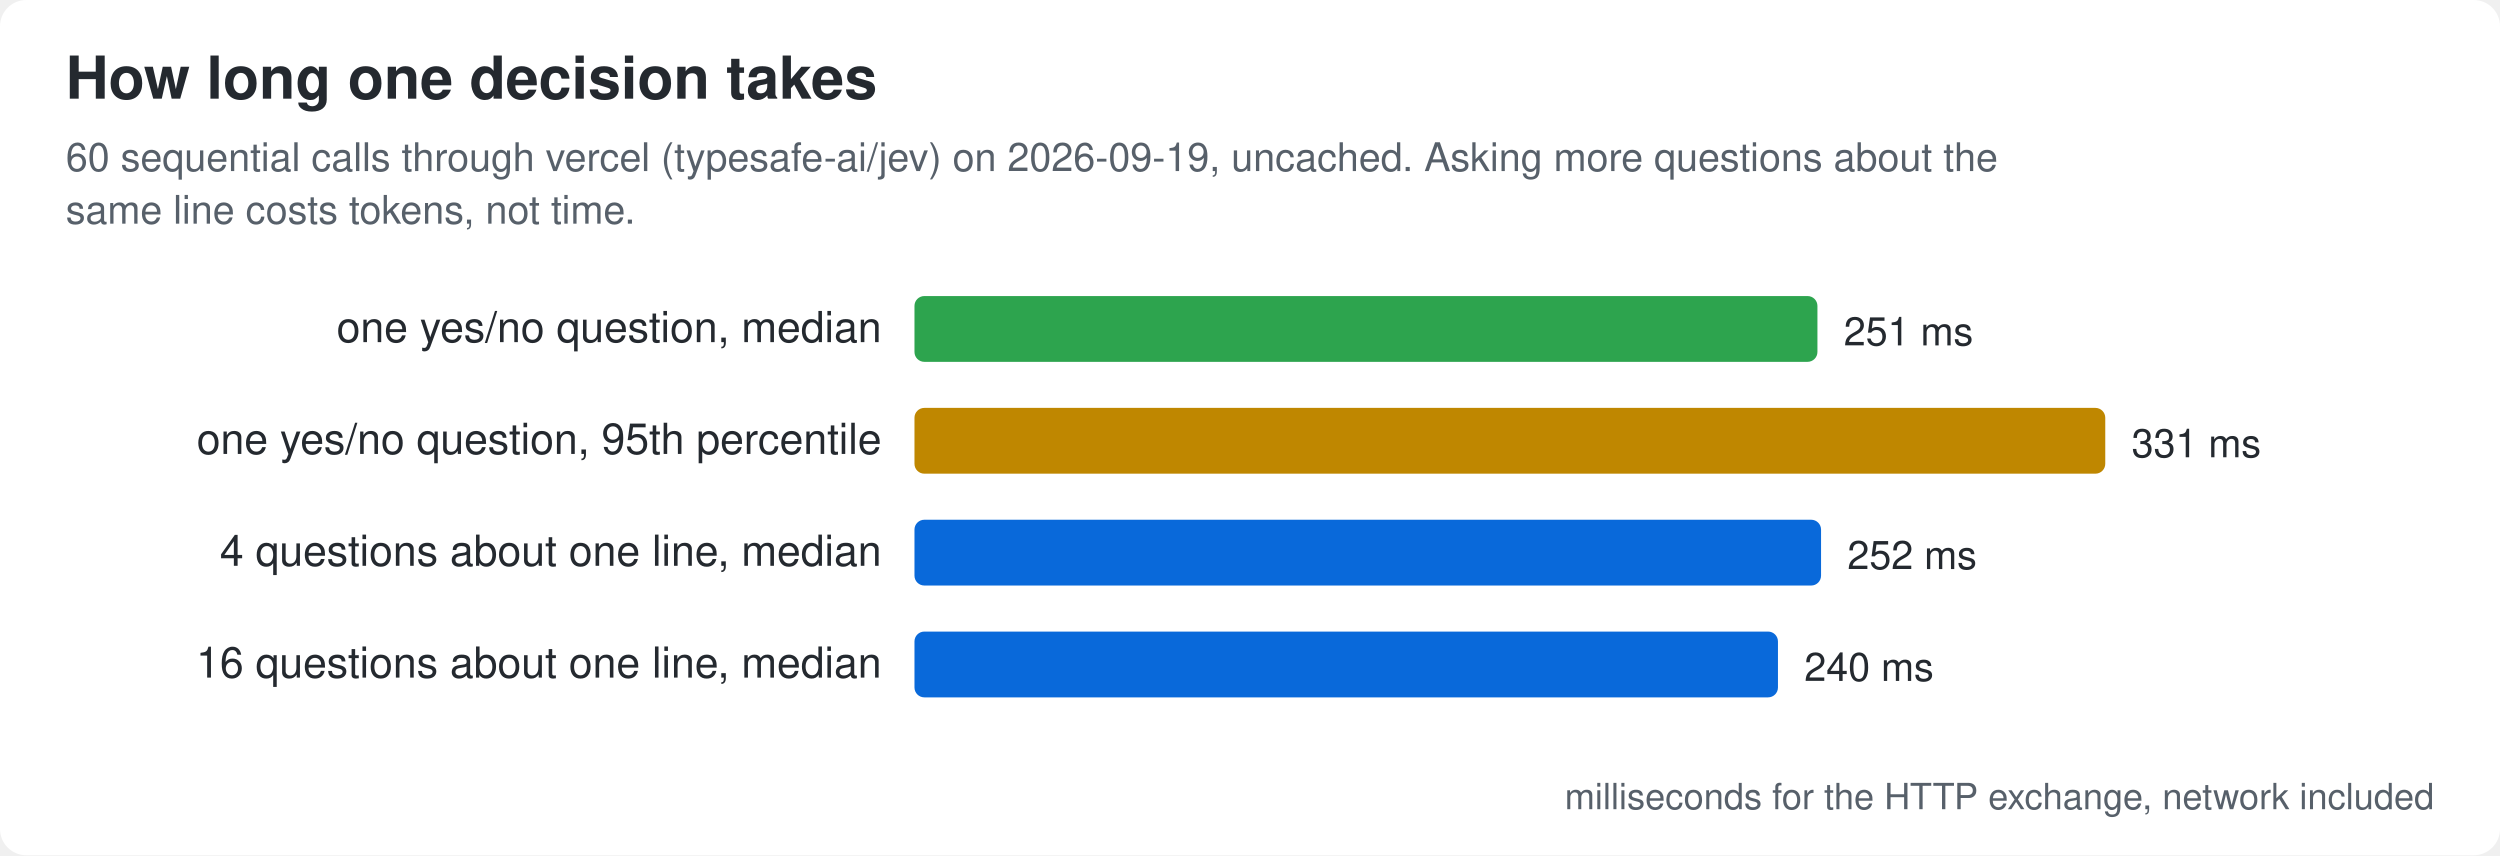
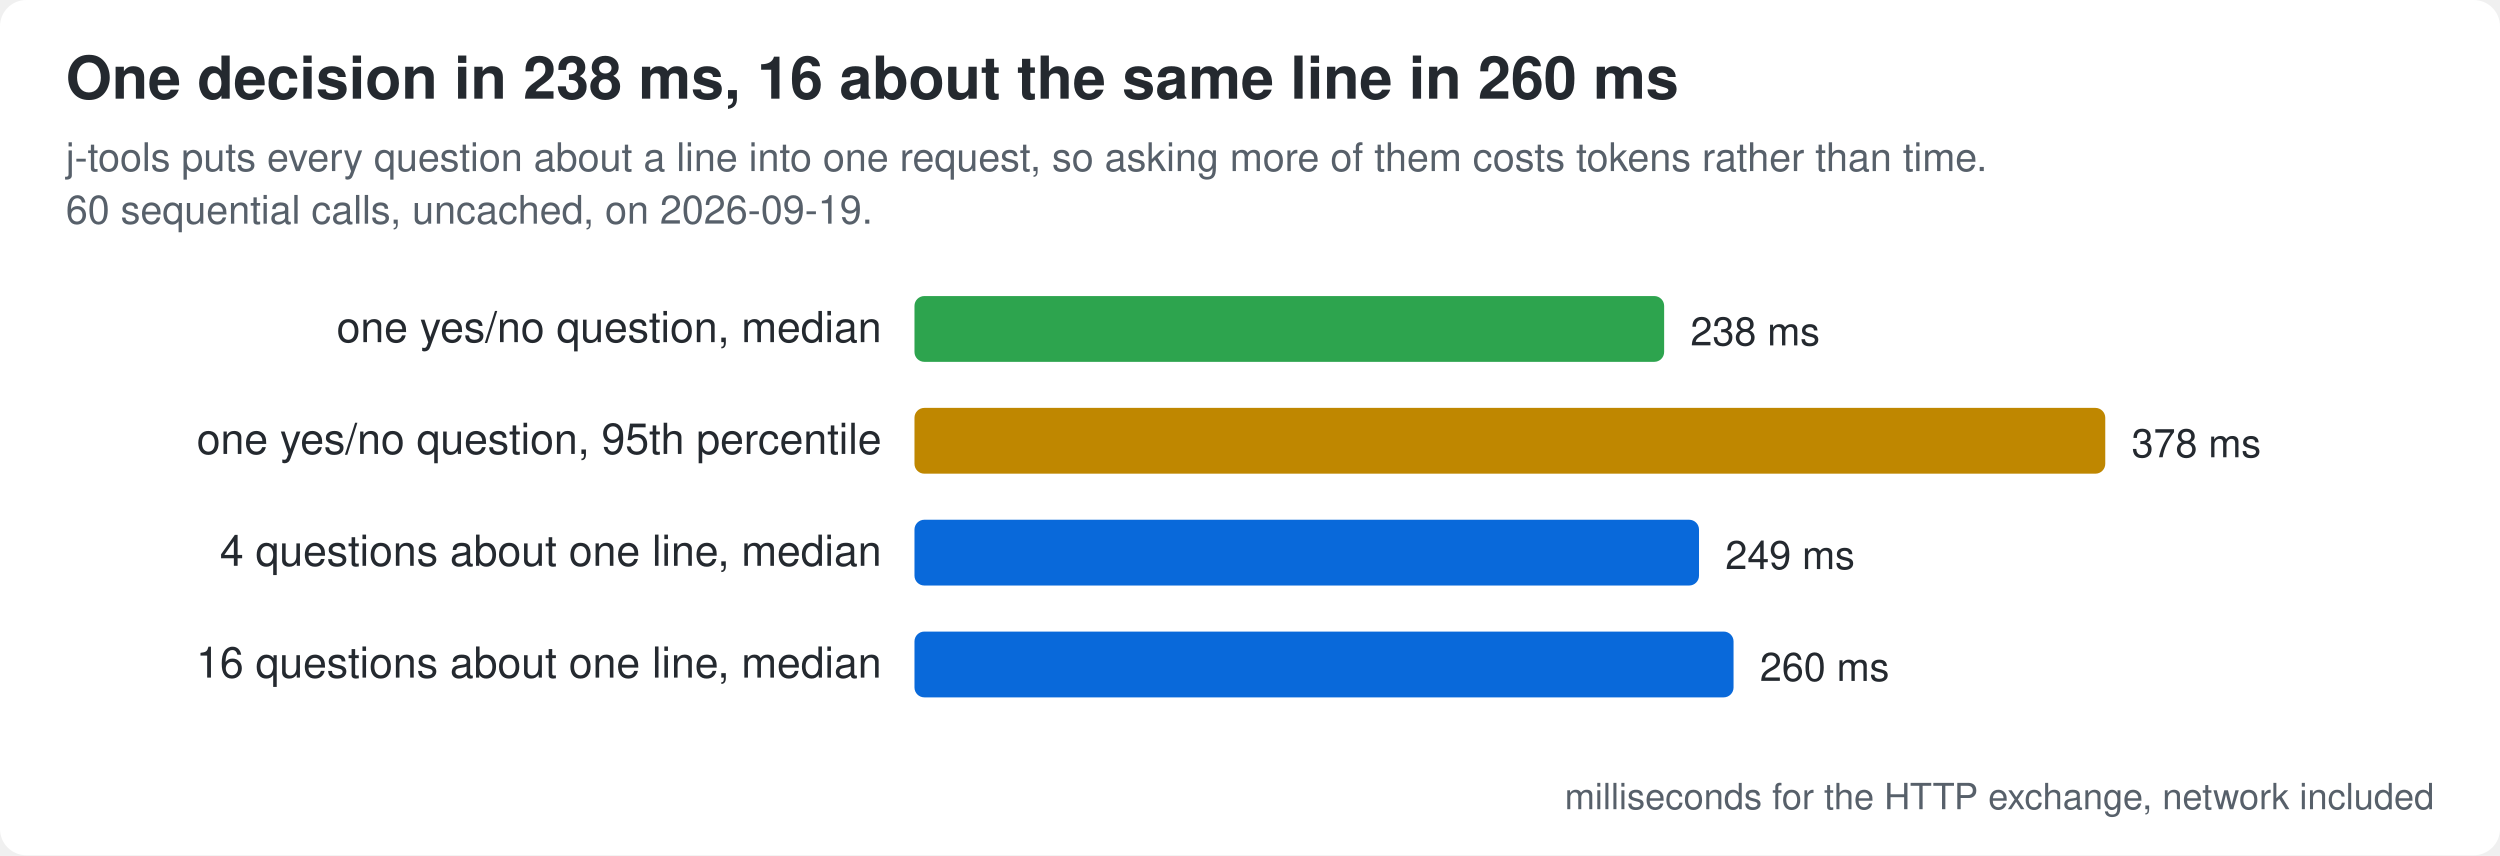
<svg xmlns="http://www.w3.org/2000/svg" width="760" height="260" viewBox="0 0 760 260" font-family="-apple-system, Segoe UI, Helvetica, Arial, sans-serif">
  <rect width="760" height="260" fill="white" rx="8" />
-   <text x="20" y="30" font-size="18" font-weight="600" fill="#24292f">How long one decision takes</text>
-   <text x="20" y="52" font-size="12" fill="#57606a">60 sequential calls through vercel (typesafe-ai/jev) on 2026-09-19, uncached. Asking more questions about the</text>
-   <text x="20" y="68" font-size="12" fill="#57606a">same line costs tokens, not time.</text>
+   <text x="20" y="30" font-size="18" font-weight="600" fill="#24292f">One decision in 238 ms, 16 about the same line in 260 ms</text>
+   <text x="20" y="52" font-size="12" fill="#57606a">j-tools puts every question about a line into one request, so asking more of them costs tokens rather than time.</text>
+   <text x="20" y="68" font-size="12" fill="#57606a">60 sequential calls, uncached, on 2026-09-19.</text>
  <text x="268" y="104" font-size="13" fill="#24292f" text-anchor="end">one yes/no question, median</text>
-   <rect x="278" y="90" width="274.5" height="20" rx="3" fill="#2da44e" />
-   <text x="560.5" y="105" font-size="12" fill="#24292f">251 ms</text>
+   <rect x="278" y="90" width="227.9" height="20" rx="3" fill="#2da44e" />
+   <text x="513.9" y="105" font-size="12" fill="#24292f">238 ms</text>
  <text x="268" y="138" font-size="13" fill="#24292f" text-anchor="end">one yes/no question, 95th percentile</text>
  <rect x="278" y="124" width="362.0" height="20" rx="3" fill="#bf8700" />
-   <text x="648.0" y="139" font-size="12" fill="#24292f">331 ms</text>
+   <text x="648.0" y="139" font-size="12" fill="#24292f">378 ms</text>
  <text x="268" y="172" font-size="13" fill="#24292f" text-anchor="end">4 questions about one line, median</text>
-   <rect x="278" y="158" width="275.6" height="20" rx="3" fill="#0969da" />
-   <text x="561.6" y="173" font-size="12" fill="#24292f">252 ms</text>
+   <rect x="278" y="158" width="238.5" height="20" rx="3" fill="#0969da" />
+   <text x="524.5" y="173" font-size="12" fill="#24292f">249 ms</text>
  <text x="268" y="206" font-size="13" fill="#24292f" text-anchor="end">16 questions about one line, median</text>
-   <rect x="278" y="192" width="262.5" height="20" rx="3" fill="#0969da" />
-   <text x="548.5" y="207" font-size="12" fill="#24292f">240 ms</text>
+   <rect x="278" y="192" width="249.0" height="20" rx="3" fill="#0969da" />
+   <text x="535.0" y="207" font-size="12" fill="#24292f">260 ms</text>
  <text x="740" y="246" font-size="11" fill="#57606a" text-anchor="end">milliseconds for the HTTP exchange, network included</text>
</svg>
